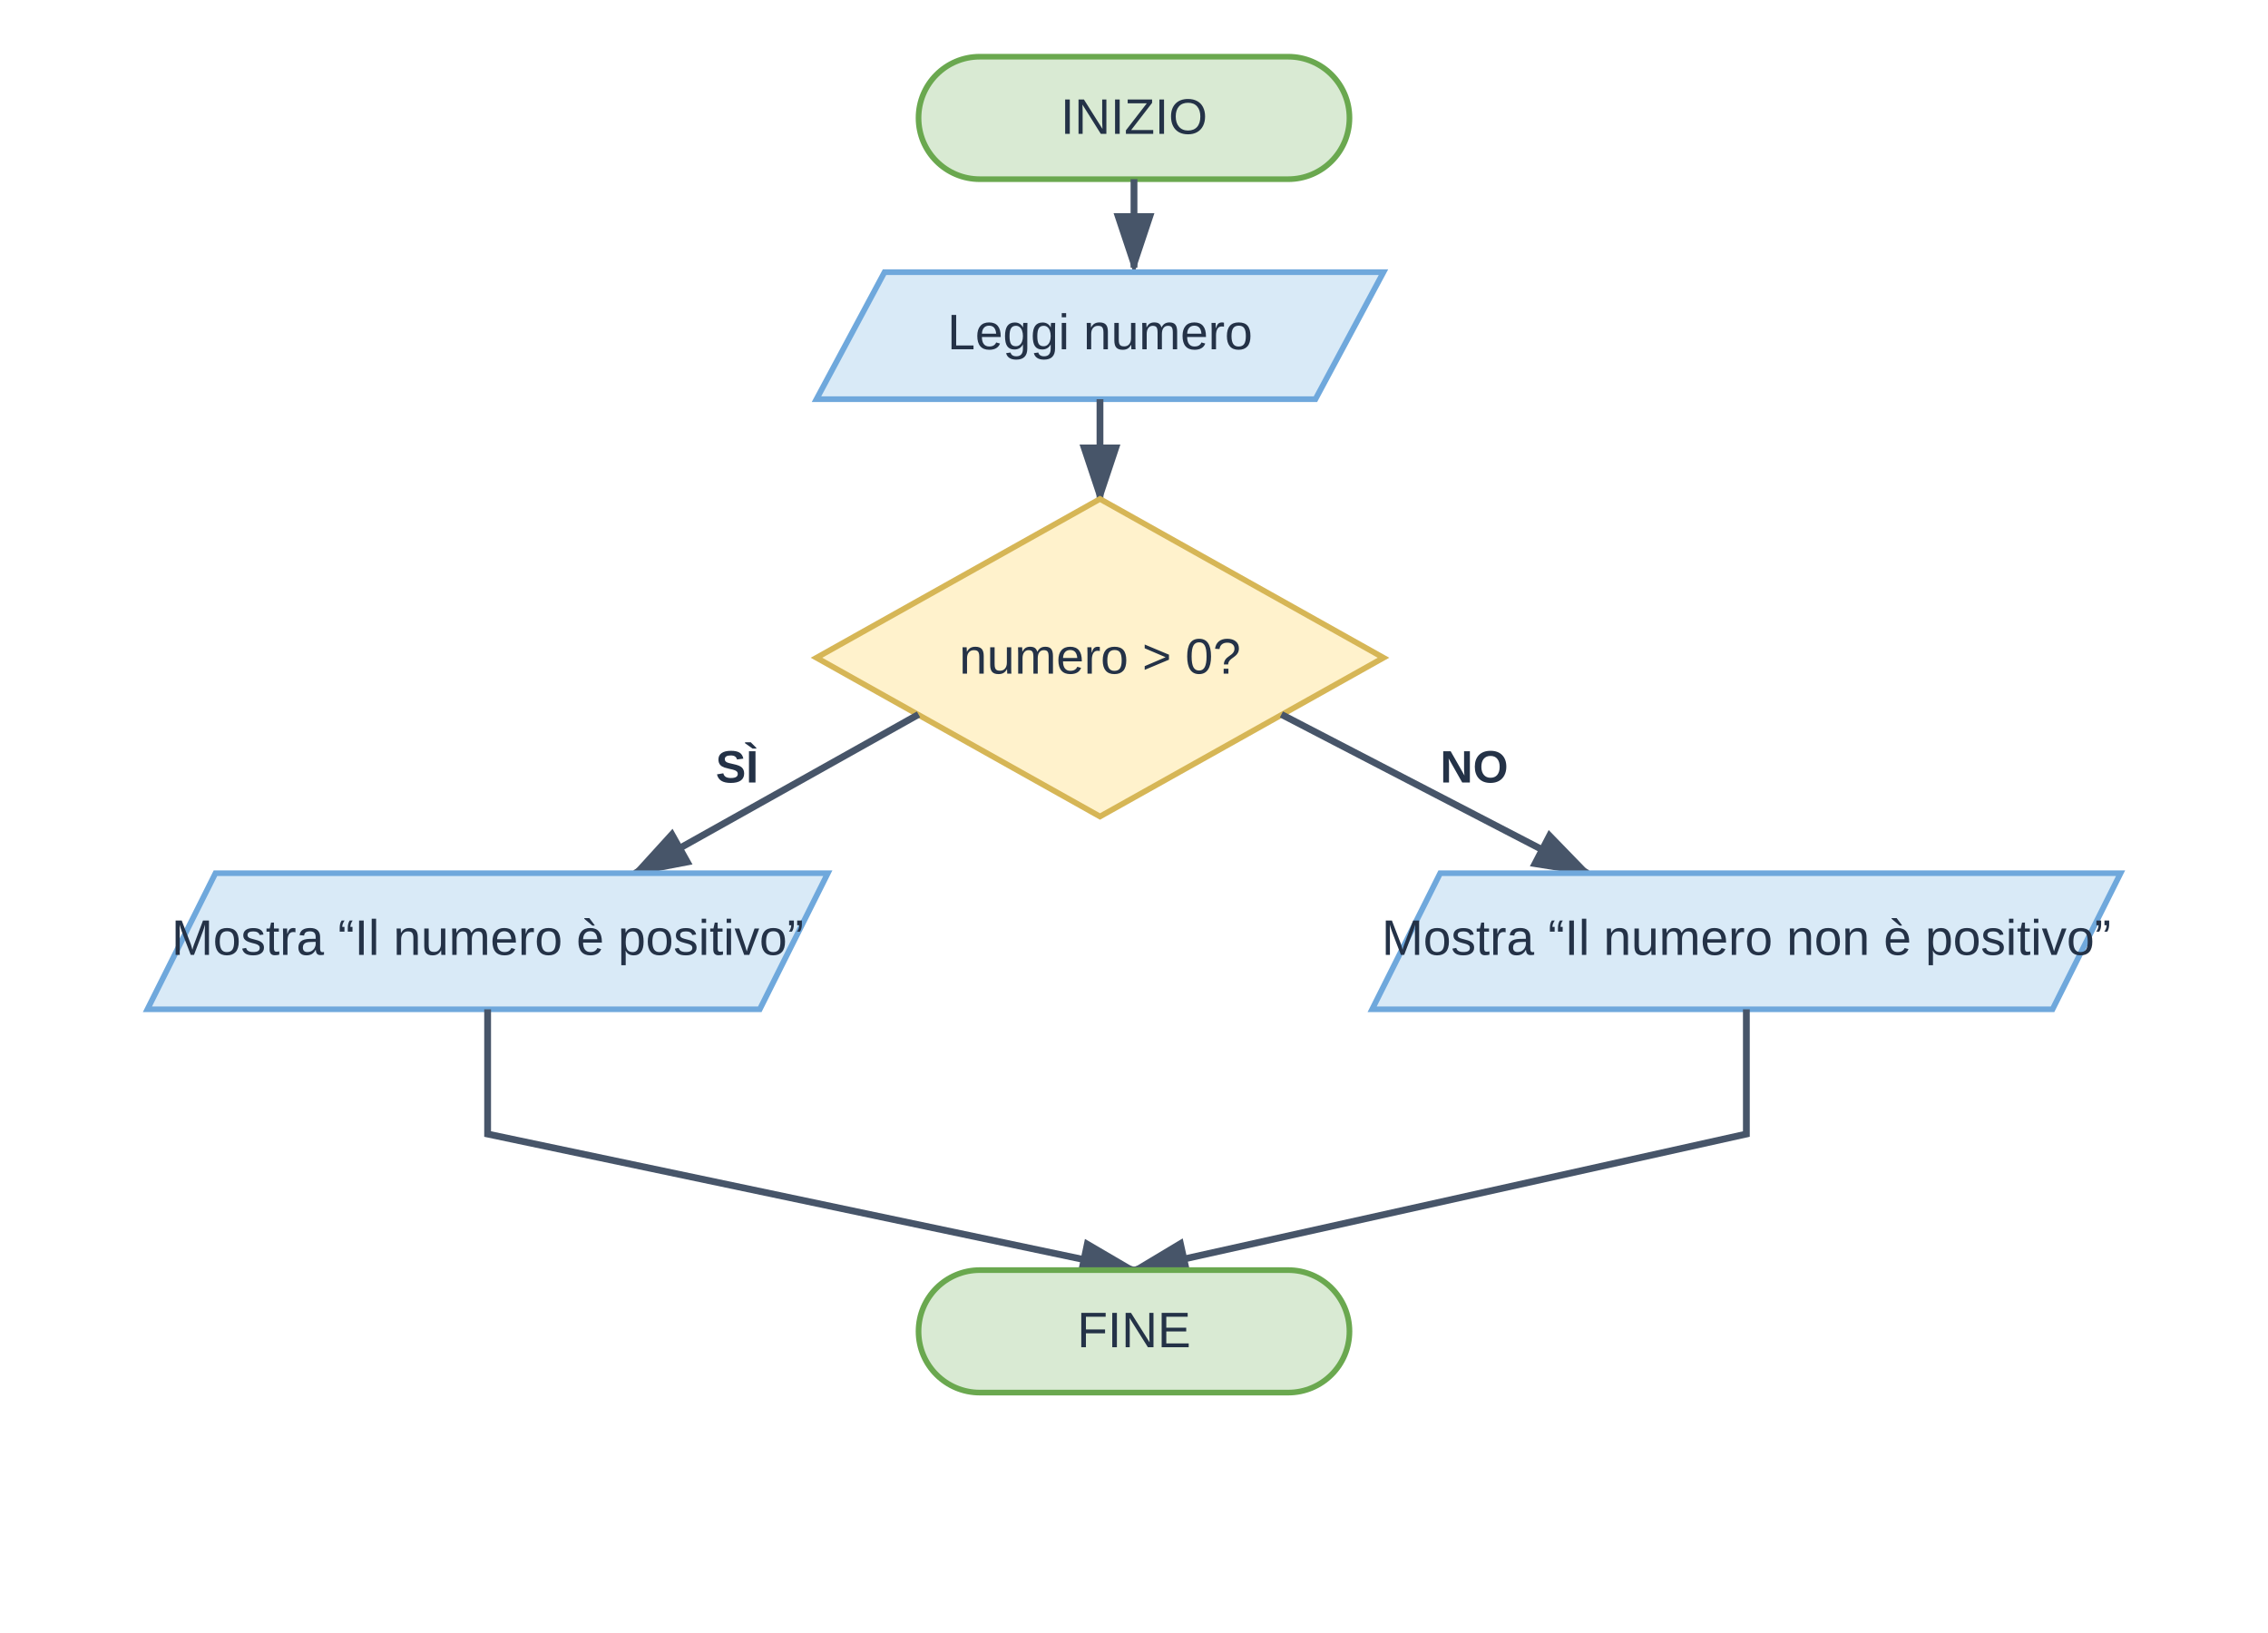
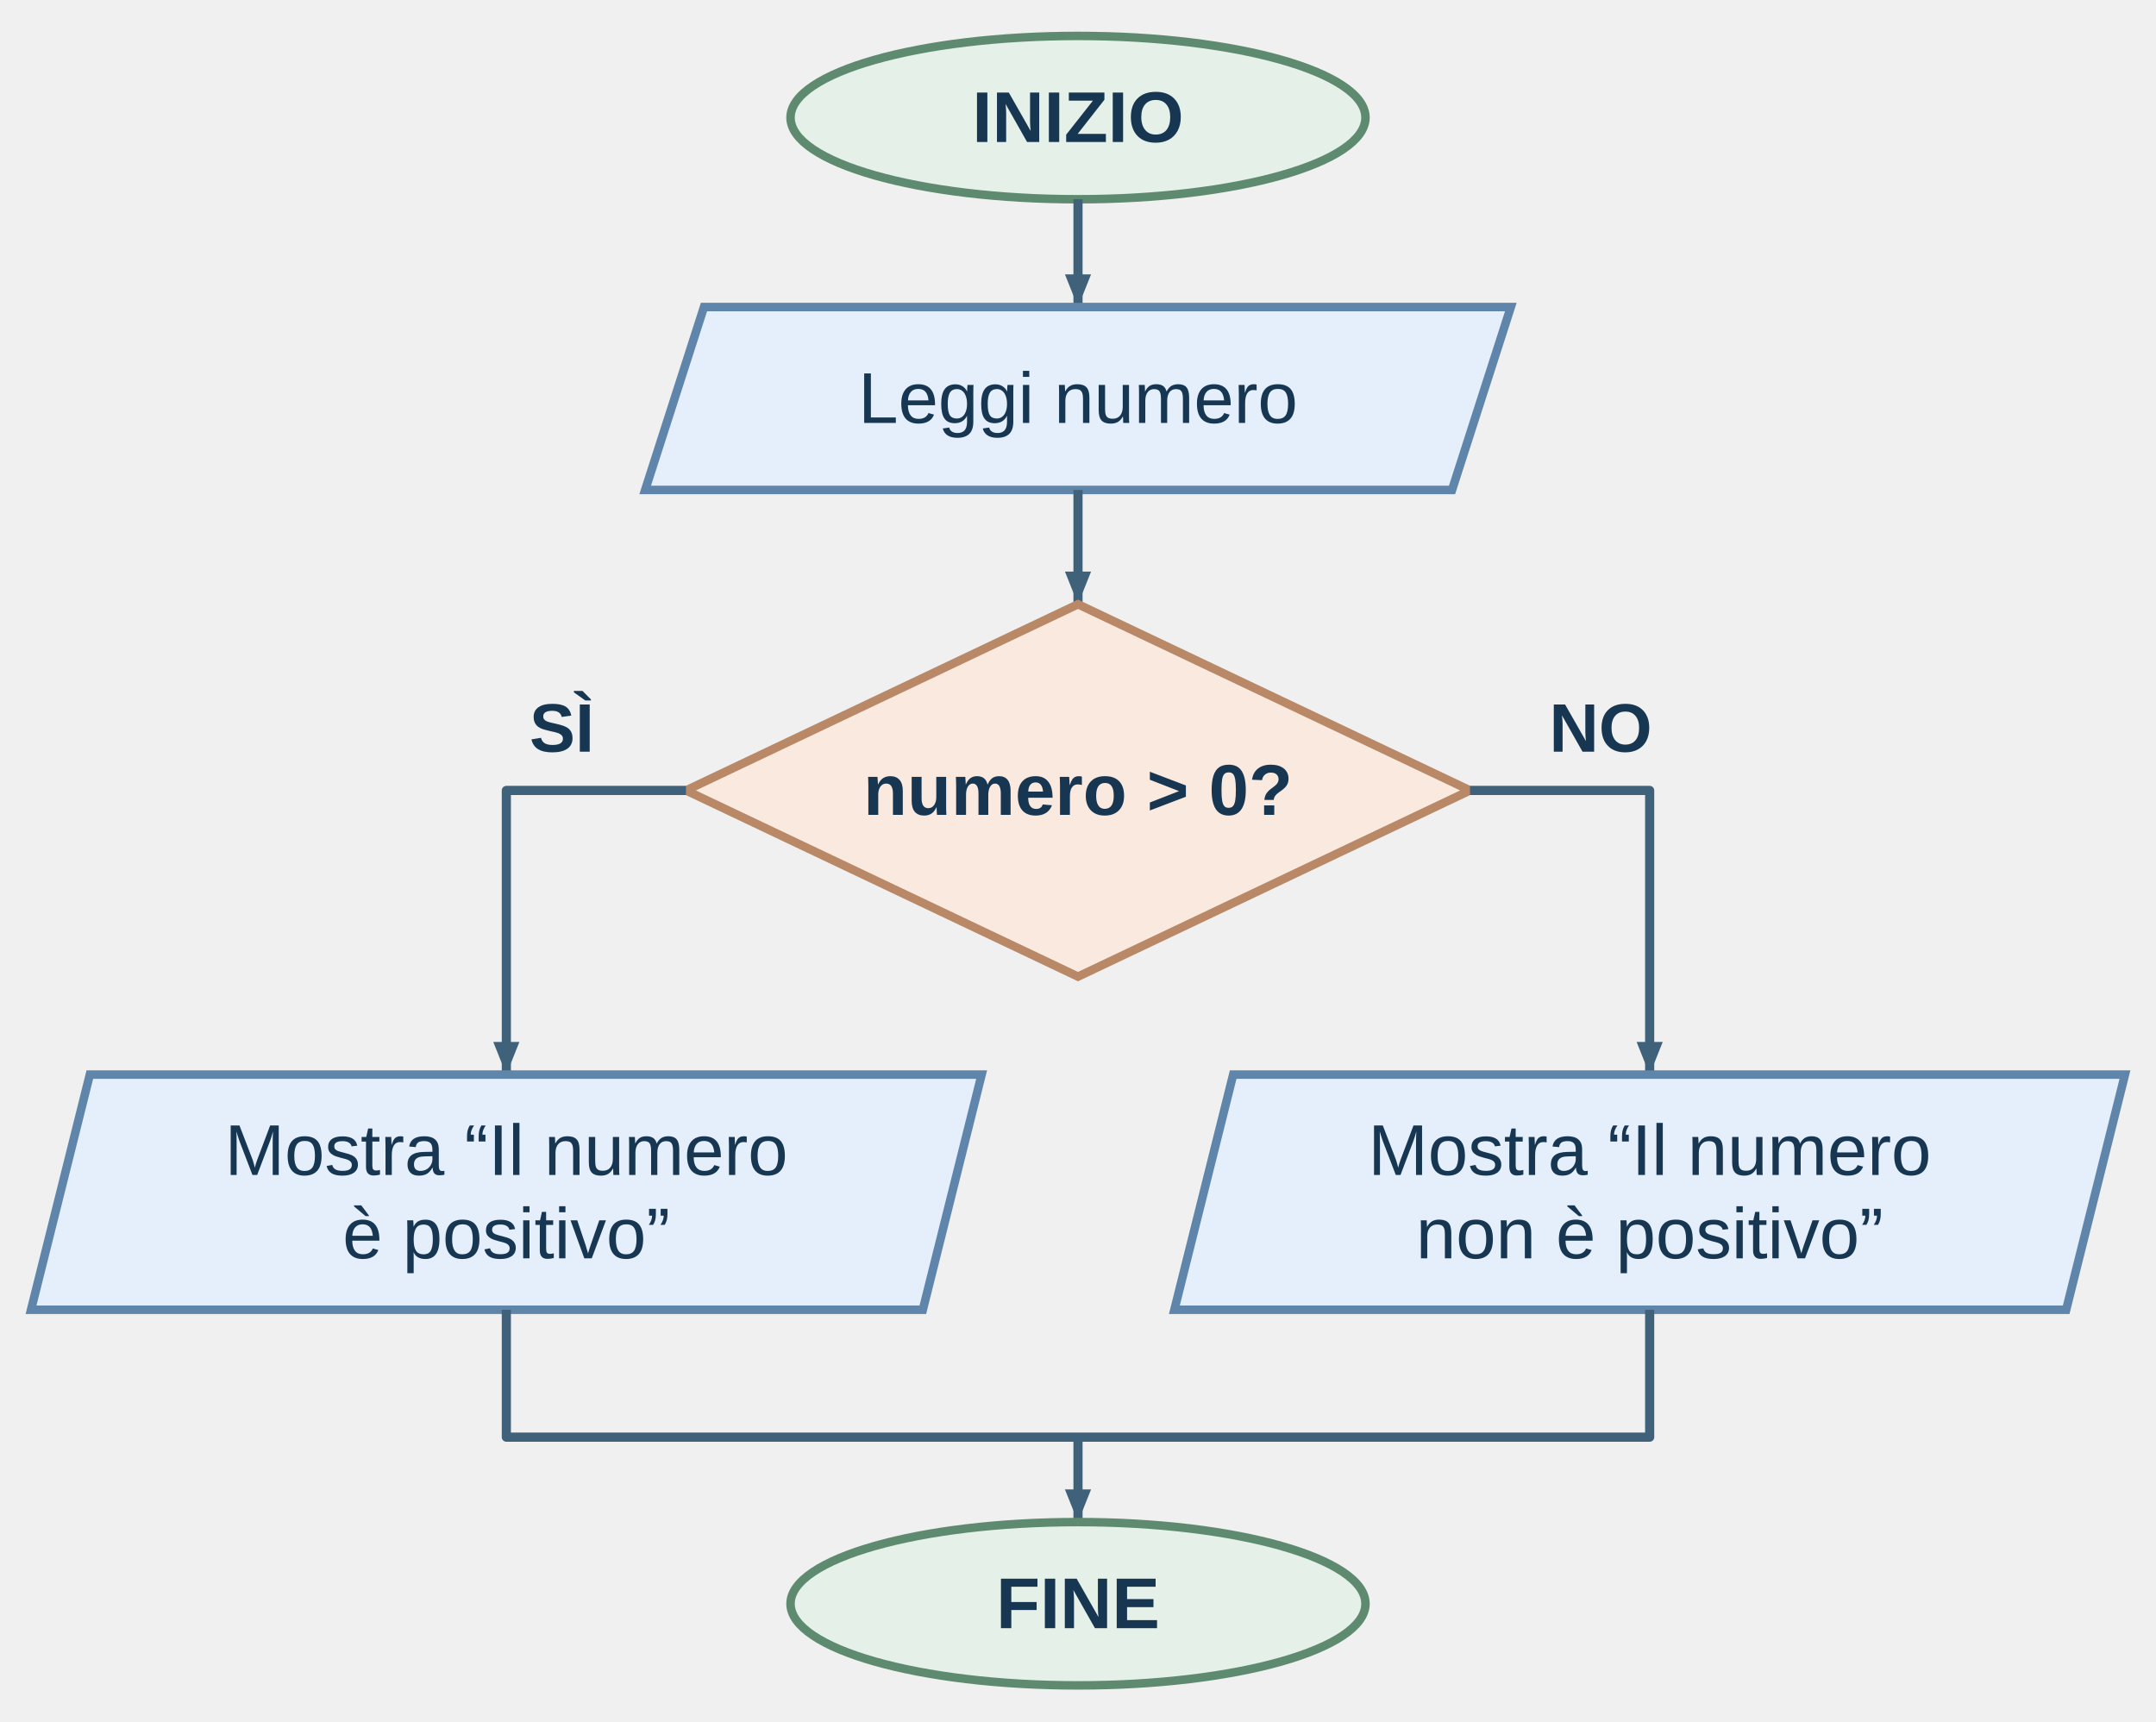
- <svg xmlns="http://www.w3.org/2000/svg" width="1000" height="720" viewBox="0 0 1000 720">
-   <rect width="1000" height="720" fill="#ffffff" />
-   <defs>
-     <marker id="arrow" markerWidth="10" markerHeight="10" refX="8" refY="3" orient="auto">
-       <path d="M0,0 L0,6 L9,3 z" fill="#475569" />
-     </marker>
-   </defs>
-   <style>text{font-family:Arial,Helvetica,sans-serif;fill:#243247;font-size:22px;text-anchor:middle}.flow{fill:none;stroke:#475569;stroke-width:3;marker-end:url(#arrow)}.terminal{fill:#d9ead3;stroke:#6aa84f;stroke-width:2.5}.io{fill:#d9eaf7;stroke:#6fa8dc;stroke-width:2.5}.decision{fill:#fff2cc;stroke:#d6b656;stroke-width:2.5}.branch{font-weight:bold;font-size:20px}</style>
-   <rect x="405" y="25" width="190" height="54" rx="27" class="terminal" />
-   <text x="500" y="59">INIZIO</text>
-   <path class="flow" d="M500 79 V118" />
-   <polygon class="io" points="390,120 610,120 580,176 360,176" />
-   <text x="485" y="154">Leggi numero</text>
-   <path class="flow" d="M485 176 V220" />
-   <polygon class="decision" points="485,220 610,290 485,360 360,290" />
-   <text x="485" y="297">numero &gt; 0?</text>
-   <path class="flow" d="M405 315 L280 385" />
-   <path class="flow" d="M565 315 L700 385" />
-   <text class="branch" x="325" y="345">SÌ</text>
-   <text class="branch" x="650" y="345">NO</text>
-   <polygon class="io" points="95,385 365,385 335,445 65,445" />
-   <text x="215" y="421">Mostra “Il numero è positivo”</text>
-   <polygon class="io" points="635,385 935,385 905,445 605,445" />
-   <text x="770" y="421">Mostra “Il numero non è positivo”</text>
-   <path class="flow" d="M215 445 V500 L500 560" />
-   <path class="flow" d="M770 445 V500 L500 560" />
-   <rect x="405" y="560" width="190" height="54" rx="27" class="terminal" />
-   <text x="500" y="594">FINE</text>
+ <svg xmlns="http://www.w3.org/2000/svg" width="660" height="527" viewBox="0 0 660 527">
+   <g>
+     <ellipse cx="330" cy="36" rx="88.0" ry="25.0" fill="#e5f1e8" stroke="#5e8b70" stroke-width="2.6" />
+     <text x="330" y="43.48" text-anchor="middle" font-family="Arial, Liberation Sans, sans-serif" font-size="22" font-weight="700" fill="#173652">INIZIO</text>
+   </g>
+   <polyline fill="none" stroke="#40617a" stroke-width="2.8" stroke-linejoin="round" points="330,61 330,94" />
+   <polygon fill="#40617a" points="330,94 326.00,84.00 334.00,84.00" />
+   <g>
+     <polygon points="215.5,94 462.5,94 444.5,150 197.5,150" fill="#e4effb" stroke="#6085ab" stroke-width="2.6" />
+     <text x="330" y="129.48" text-anchor="middle" font-family="Arial, Liberation Sans, sans-serif" font-size="22" font-weight="400" fill="#173652">Leggi numero</text>
+   </g>
+   <polyline fill="none" stroke="#40617a" stroke-width="2.8" stroke-linejoin="round" points="330,150 330,185" />
+   <polygon fill="#40617a" points="330,185 326.00,175.00 334.00,175.00" />
+   <g>
+     <polygon points="330,185 450,242 330,299 210,242" fill="#fae9de" stroke="#b98967" stroke-width="2.6" />
+     <text x="330" y="249.48" text-anchor="middle" font-family="Arial, Liberation Sans, sans-serif" font-size="22" font-weight="700" fill="#173652">numero &gt; 0?</text>
+   </g>
+   <polyline fill="none" stroke="#40617a" stroke-width="2.8" stroke-linejoin="round" points="210,242 155,242 155,329" />
+   <polygon fill="#40617a" points="155,329 151.00,319.00 159.00,319.00" />
+   <polyline fill="none" stroke="#40617a" stroke-width="2.8" stroke-linejoin="round" points="450,242 505,242 505,329" />
+   <polygon fill="#40617a" points="505,329 501.00,319.00 509.00,319.00" />
+   <text x="172" y="230.14" text-anchor="middle" font-family="Arial, Liberation Sans, sans-serif" font-size="21" font-weight="700" fill="#173652">SÌ</text>
+   <text x="490" y="230.14" text-anchor="middle" font-family="Arial, Liberation Sans, sans-serif" font-size="21" font-weight="700" fill="#173652">NO</text>
+   <g>
+     <polygon points="27.5,329 300.5,329 282.5,401 9.5,401" fill="#e4effb" stroke="#6085ab" stroke-width="2.6" />
+     <text x="155" y="359.72" text-anchor="middle" font-family="Arial, Liberation Sans, sans-serif" font-size="22" font-weight="400" fill="#173652">Mostra “Il numero</text>
+     <text x="155" y="385.24" text-anchor="middle" font-family="Arial, Liberation Sans, sans-serif" font-size="22" font-weight="400" fill="#173652">è positivo”</text>
+   </g>
+   <g>
+     <polygon points="377.5,329 650.5,329 632.5,401 359.5,401" fill="#e4effb" stroke="#6085ab" stroke-width="2.6" />
+     <text x="505" y="359.72" text-anchor="middle" font-family="Arial, Liberation Sans, sans-serif" font-size="22" font-weight="400" fill="#173652">Mostra “Il numero</text>
+     <text x="505" y="385.24" text-anchor="middle" font-family="Arial, Liberation Sans, sans-serif" font-size="22" font-weight="400" fill="#173652">non è positivo”</text>
+   </g>
+   <polyline fill="none" stroke="#40617a" stroke-width="2.8" stroke-linejoin="round" points="155,401 155,440 505,440 505,401" />
+   <polyline fill="none" stroke="#40617a" stroke-width="2.8" stroke-linejoin="round" points="330,440 330,466" />
+   <polygon fill="#40617a" points="330,466 326.00,456.00 334.00,456.00" />
+   <g>
+     <ellipse cx="330" cy="491" rx="88.0" ry="25.0" fill="#e5f1e8" stroke="#5e8b70" stroke-width="2.6" />
+     <text x="330" y="498.48" text-anchor="middle" font-family="Arial, Liberation Sans, sans-serif" font-size="22" font-weight="700" fill="#173652">FINE</text>
+   </g>
</svg>
